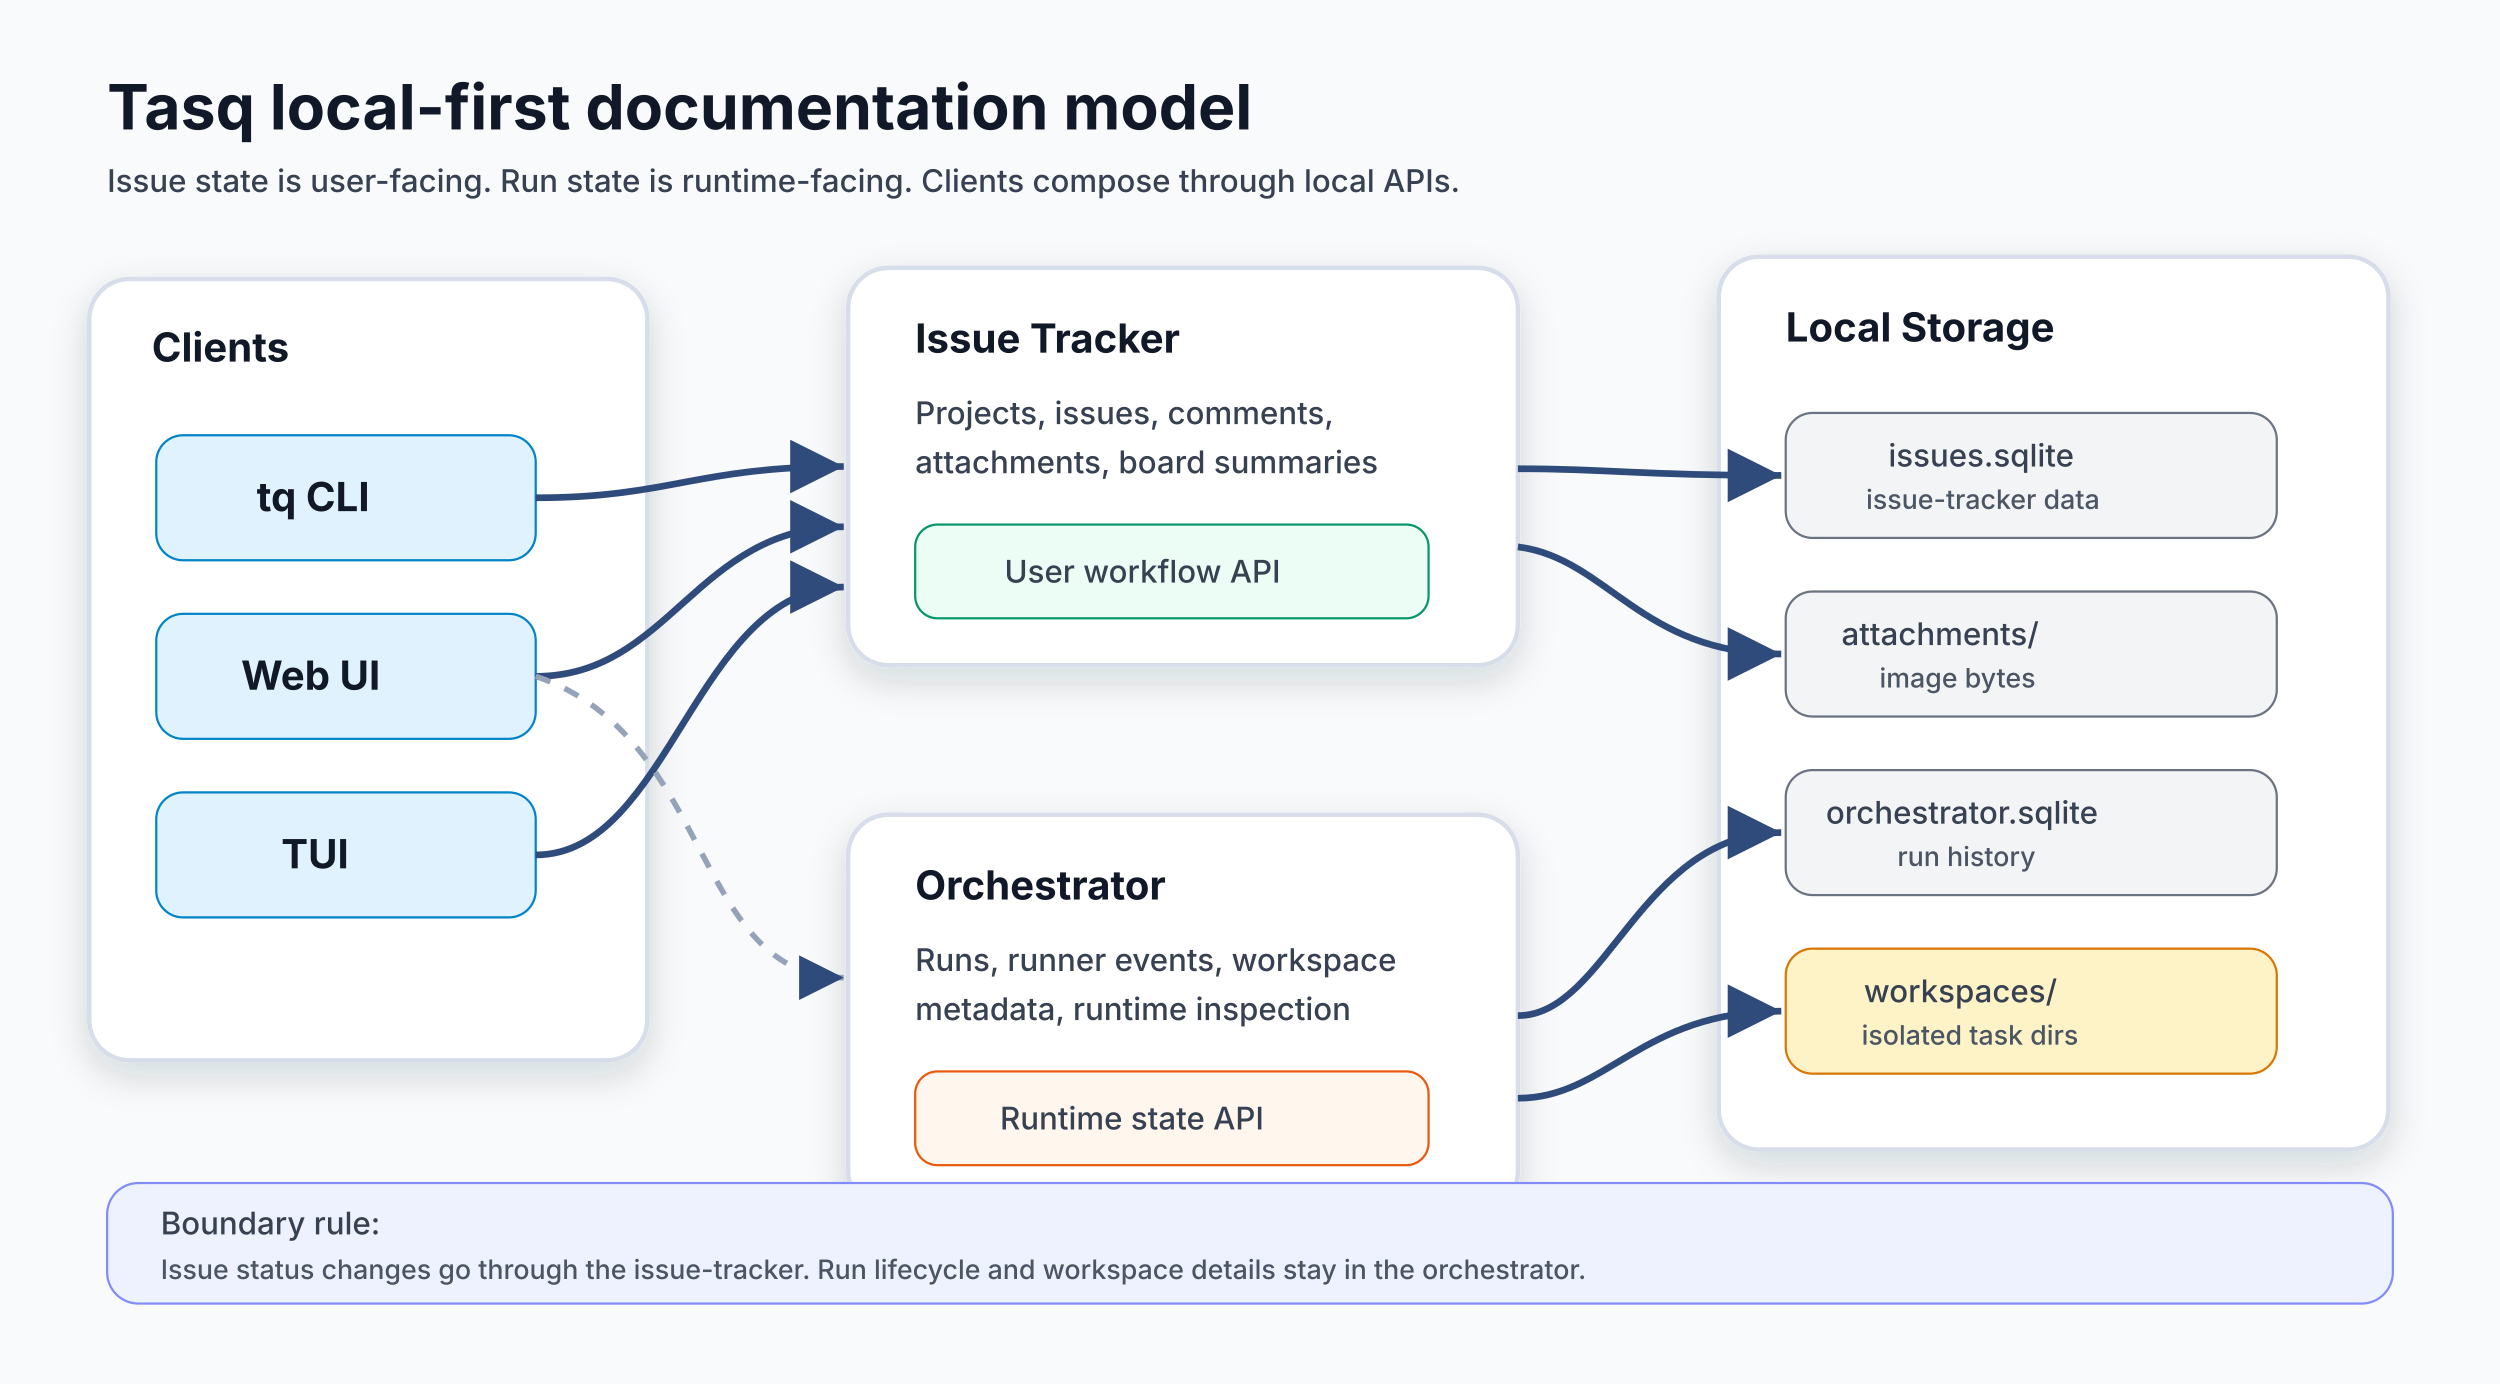
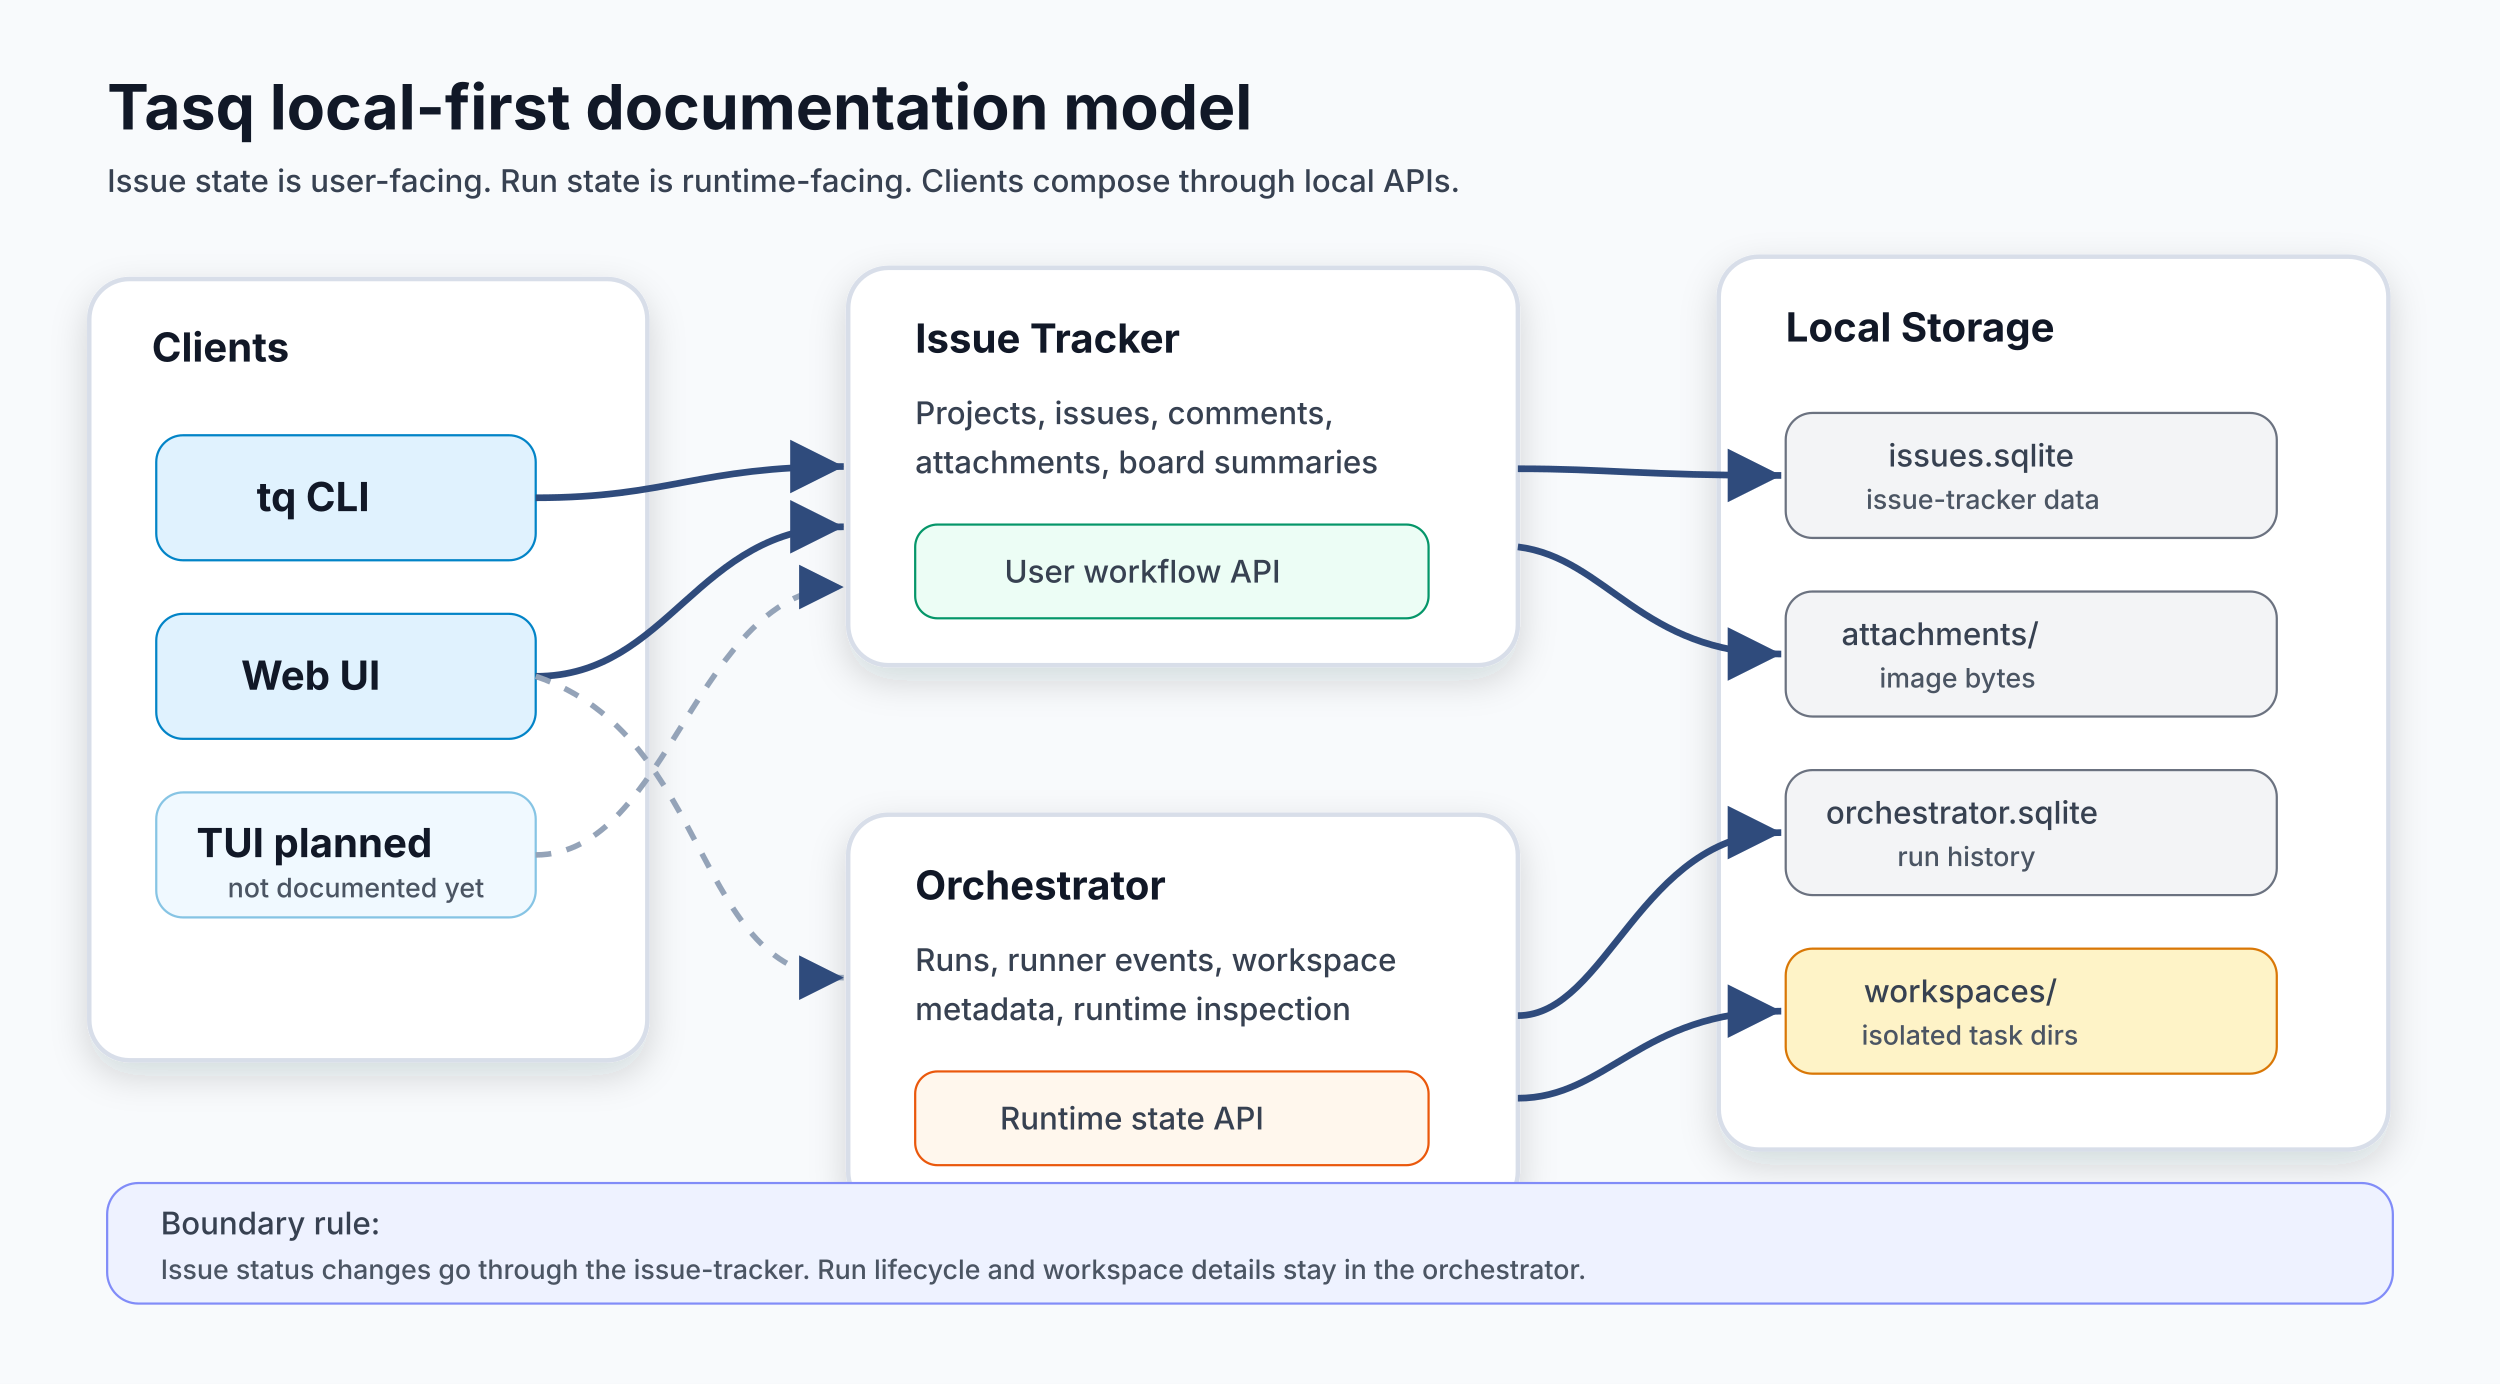
<svg xmlns="http://www.w3.org/2000/svg" width="1120" height="620" viewBox="0 0 1120 620" role="img" aria-labelledby="title desc">
  <defs>
    <marker id="arrow" markerWidth="12" markerHeight="12" refX="10" refY="6" orient="auto">
      <path d="M2,2 L10,6 L2,10 Z" fill="#2f4b7c" />
    </marker>
    <filter id="shadow" x="-20%" y="-20%" width="140%" height="140%">
      <feDropShadow dx="0" dy="6" stdDeviation="8" flood-color="#1f2937" flood-opacity="0.16" />
    </filter>
    <style>
      .bg { fill: #f8fafc; }
      .panel { fill: #ffffff; stroke: #d8dee9; stroke-width: 2; rx: 18; filter: url(#shadow); }
      .client { fill: #e0f2fe; stroke: #0284c7; }
      .tracker { fill: #ecfdf5; stroke: #059669; }
      .orchestrator { fill: #fff7ed; stroke: #ea580c; }
      .store { fill: #f3f4f6; stroke: #6b7280; }
      .workspace { fill: #fef3c7; stroke: #d97706; }
      .title { font: 700 28px system-ui, -apple-system, BlinkMacSystemFont, "Segoe UI", sans-serif; fill: #111827; }
      .label { font: 700 18px system-ui, -apple-system, BlinkMacSystemFont, "Segoe UI", sans-serif; fill: #111827; }
      .small { font: 500 14px system-ui, -apple-system, BlinkMacSystemFont, "Segoe UI", sans-serif; fill: #374151; }
      .tiny { font: 500 12px system-ui, -apple-system, BlinkMacSystemFont, "Segoe UI", sans-serif; fill: #4b5563; }
      .line { stroke: #2f4b7c; stroke-width: 3; fill: none; marker-end: url(#arrow); }
      .muted { stroke: #94a3b8; stroke-width: 2.5; stroke-dasharray: 7 7; fill: none; marker-end: url(#arrow); }
    </style>
  </defs>
  <rect class="bg" x="0" y="0" width="1120" height="620" />
  <text class="title" x="48" y="58">Tasq local-first documentation model</text>
  <text class="small" x="48" y="86">Issue state is user-facing. Run state is runtime-facing. Clients compose through local APIs.</text>
  <rect class="panel" x="40" y="125" width="250" height="350" />
  <text class="label" x="68" y="162">Clients</text>
  <rect class="client" x="70" y="195" width="170" height="56" rx="12" />
  <text class="label" x="115" y="229">tq CLI</text>
  <rect class="client" x="70" y="275" width="170" height="56" rx="12" />
  <text class="label" x="108" y="309">Web UI</text>
-   <rect class="client" x="70" y="355" width="170" height="56" rx="12" />
-   <text class="label" x="126" y="389">TUI</text>
+   <rect class="client" x="70" y="355" width="170" height="56" rx="12" opacity="0.48" />
+   <text class="label" x="88" y="384">TUI planned</text>
+   <text class="tiny" x="102" y="402">not documented yet</text>
  <rect class="panel" x="380" y="120" width="300" height="178" />
  <text class="label" x="410" y="158">Issue Tracker</text>
  <text class="small" x="410" y="190">Projects, issues, comments,</text>
  <text class="small" x="410" y="212">attachments, board summaries</text>
  <rect class="tracker" x="410" y="235" width="230" height="42" rx="10" />
  <text class="small" x="450" y="261">User workflow API</text>
  <rect class="panel" x="380" y="365" width="300" height="178" />
  <text class="label" x="410" y="403">Orchestrator</text>
  <text class="small" x="410" y="435">Runs, runner events, workspace</text>
  <text class="small" x="410" y="457">metadata, runtime inspection</text>
  <rect class="orchestrator" x="410" y="480" width="230" height="42" rx="10" />
  <text class="small" x="448" y="506">Runtime state API</text>
  <rect class="panel" x="770" y="115" width="300" height="400" />
  <text class="label" x="800" y="153">Local Storage</text>
  <rect class="store" x="800" y="185" width="220" height="56" rx="12" />
  <text class="small" x="846" y="209">issues.sqlite</text>
  <text class="tiny" x="836" y="228">issue-tracker data</text>
  <rect class="store" x="800" y="265" width="220" height="56" rx="12" />
  <text class="small" x="825" y="289">attachments/</text>
  <text class="tiny" x="842" y="308">image bytes</text>
  <rect class="store" x="800" y="345" width="220" height="56" rx="12" />
  <text class="small" x="818" y="369">orchestrator.sqlite</text>
  <text class="tiny" x="850" y="388">run history</text>
  <rect class="workspace" x="800" y="425" width="220" height="56" rx="12" />
  <text class="small" x="835" y="449">workspaces/</text>
  <text class="tiny" x="834" y="468">isolated task dirs</text>
  <path class="line" d="M240 223 C300 223, 312 209, 378 209" />
  <path class="line" d="M240 303 C300 303, 312 236, 378 236" />
-   <path class="line" d="M240 383 C300 383, 312 263, 378 263" />
+   <path class="muted" d="M240 383 C300 383, 312 263, 378 263" />
  <path class="muted" d="M240 303 C320 330, 310 438, 378 438" />
  <path class="line" d="M680 210 C720 210, 735 213, 798 213" />
  <path class="line" d="M680 245 C720 250, 735 293, 798 293" />
  <path class="line" d="M680 455 C720 455, 735 373, 798 373" />
  <path class="line" d="M680 492 C720 492, 735 453, 798 453" />
  <rect x="48" y="530" width="1024" height="54" rx="14" fill="#eef2ff" stroke="#818cf8" />
  <text class="small" x="72" y="553">Boundary rule:</text>
  <text class="tiny" x="72" y="573">Issue status changes go through the issue-tracker. Run lifecycle and workspace details stay in the orchestrator.</text>
</svg>
